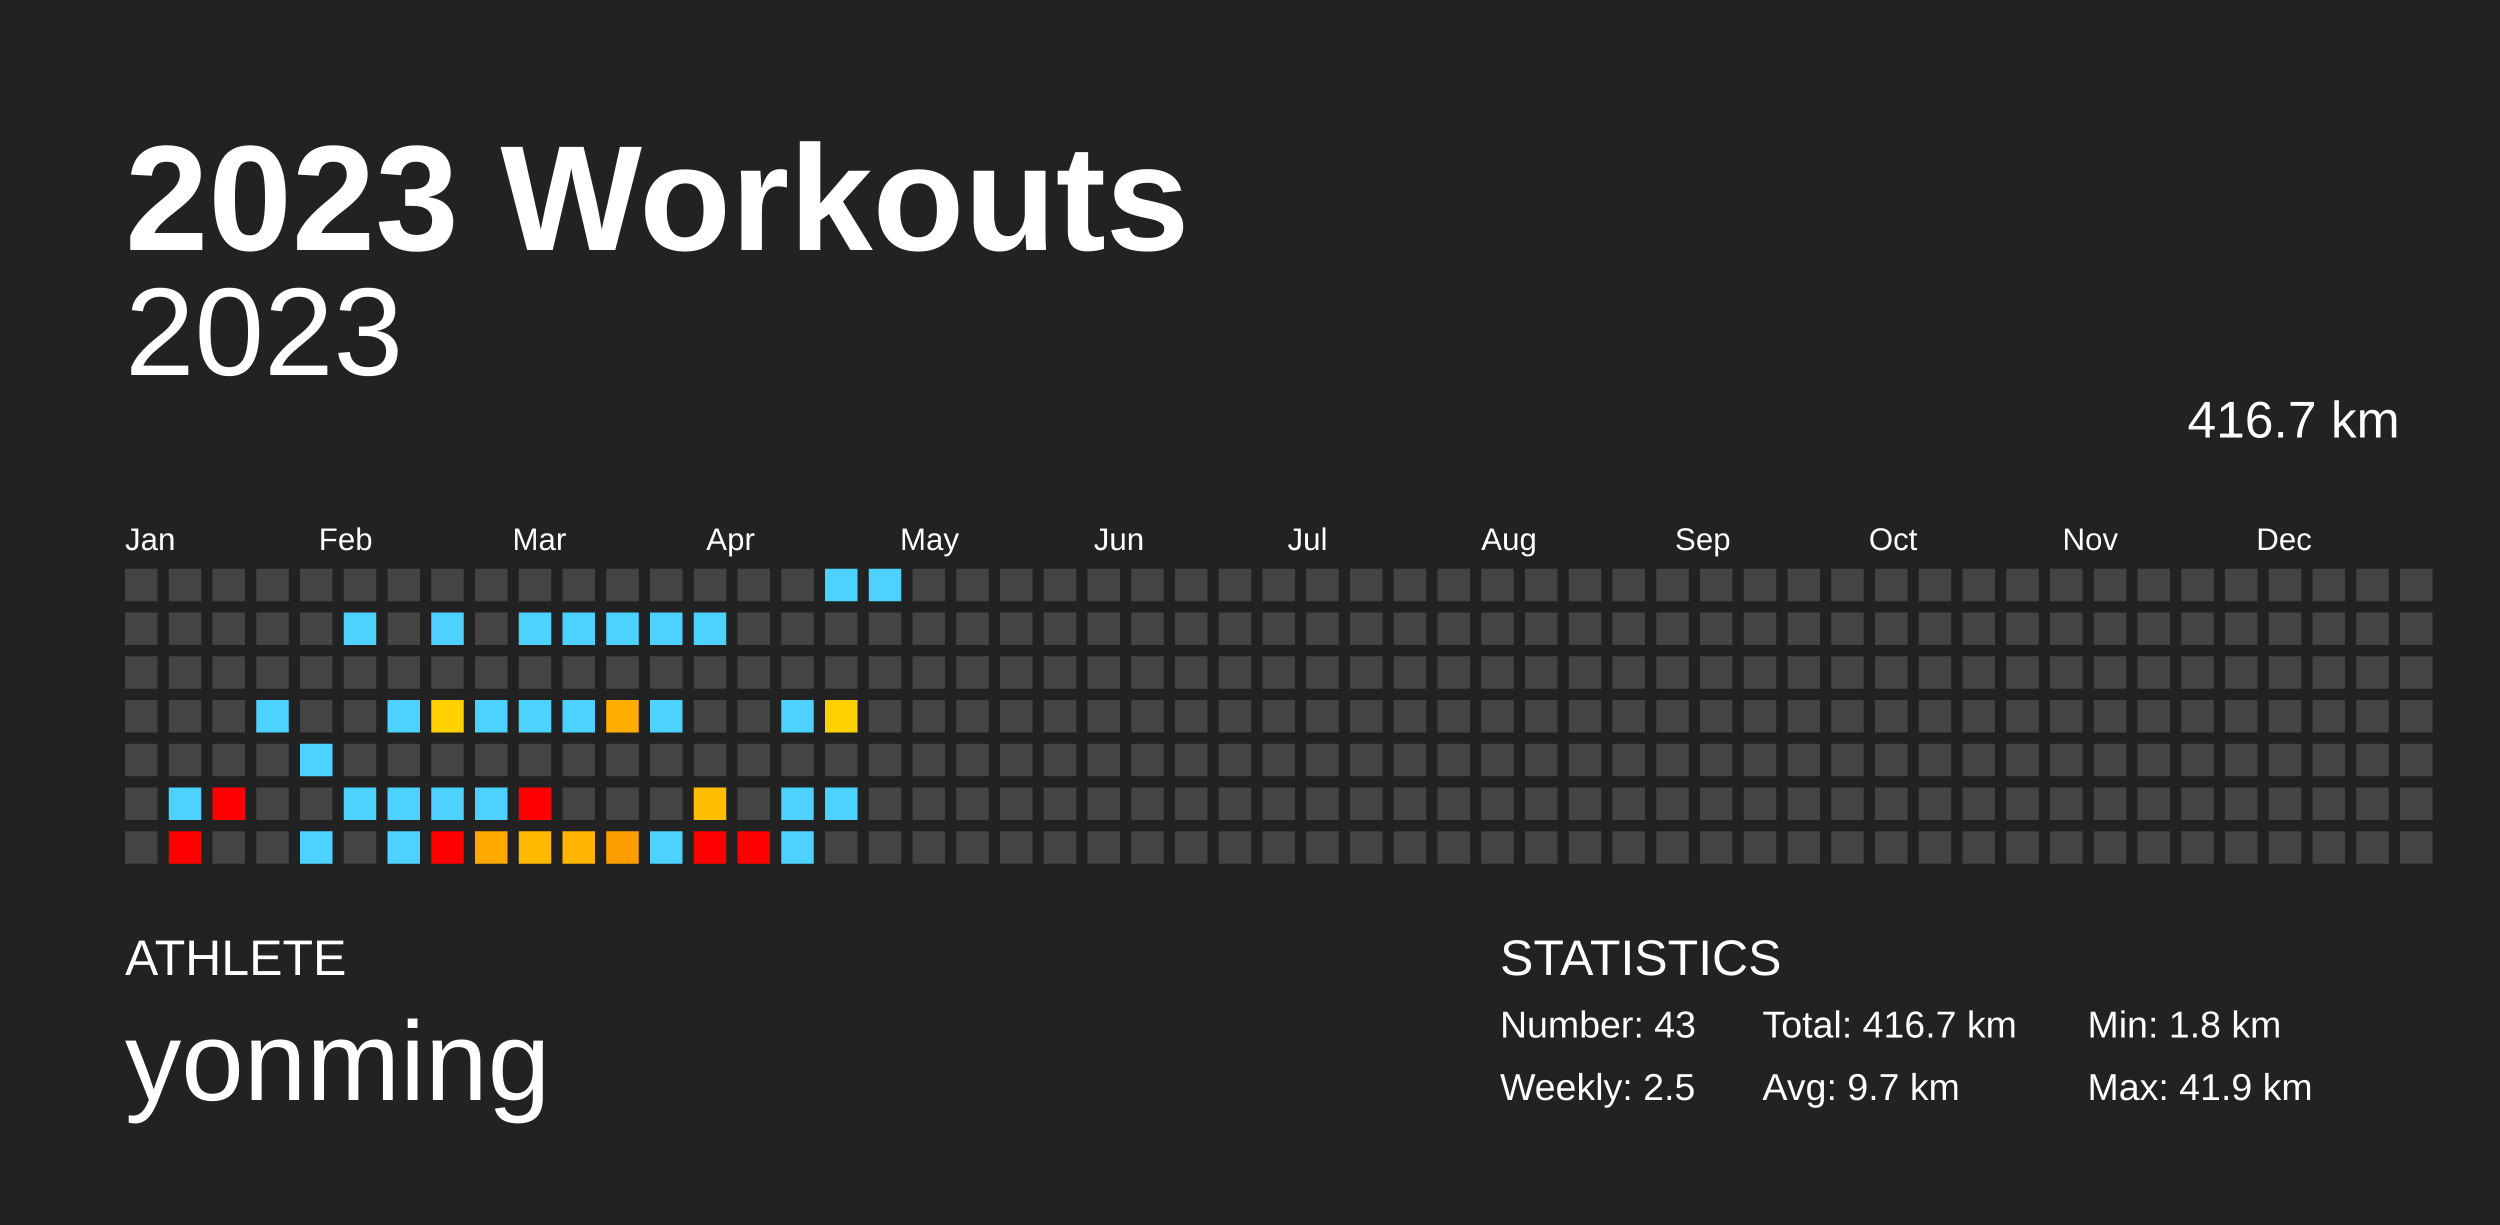
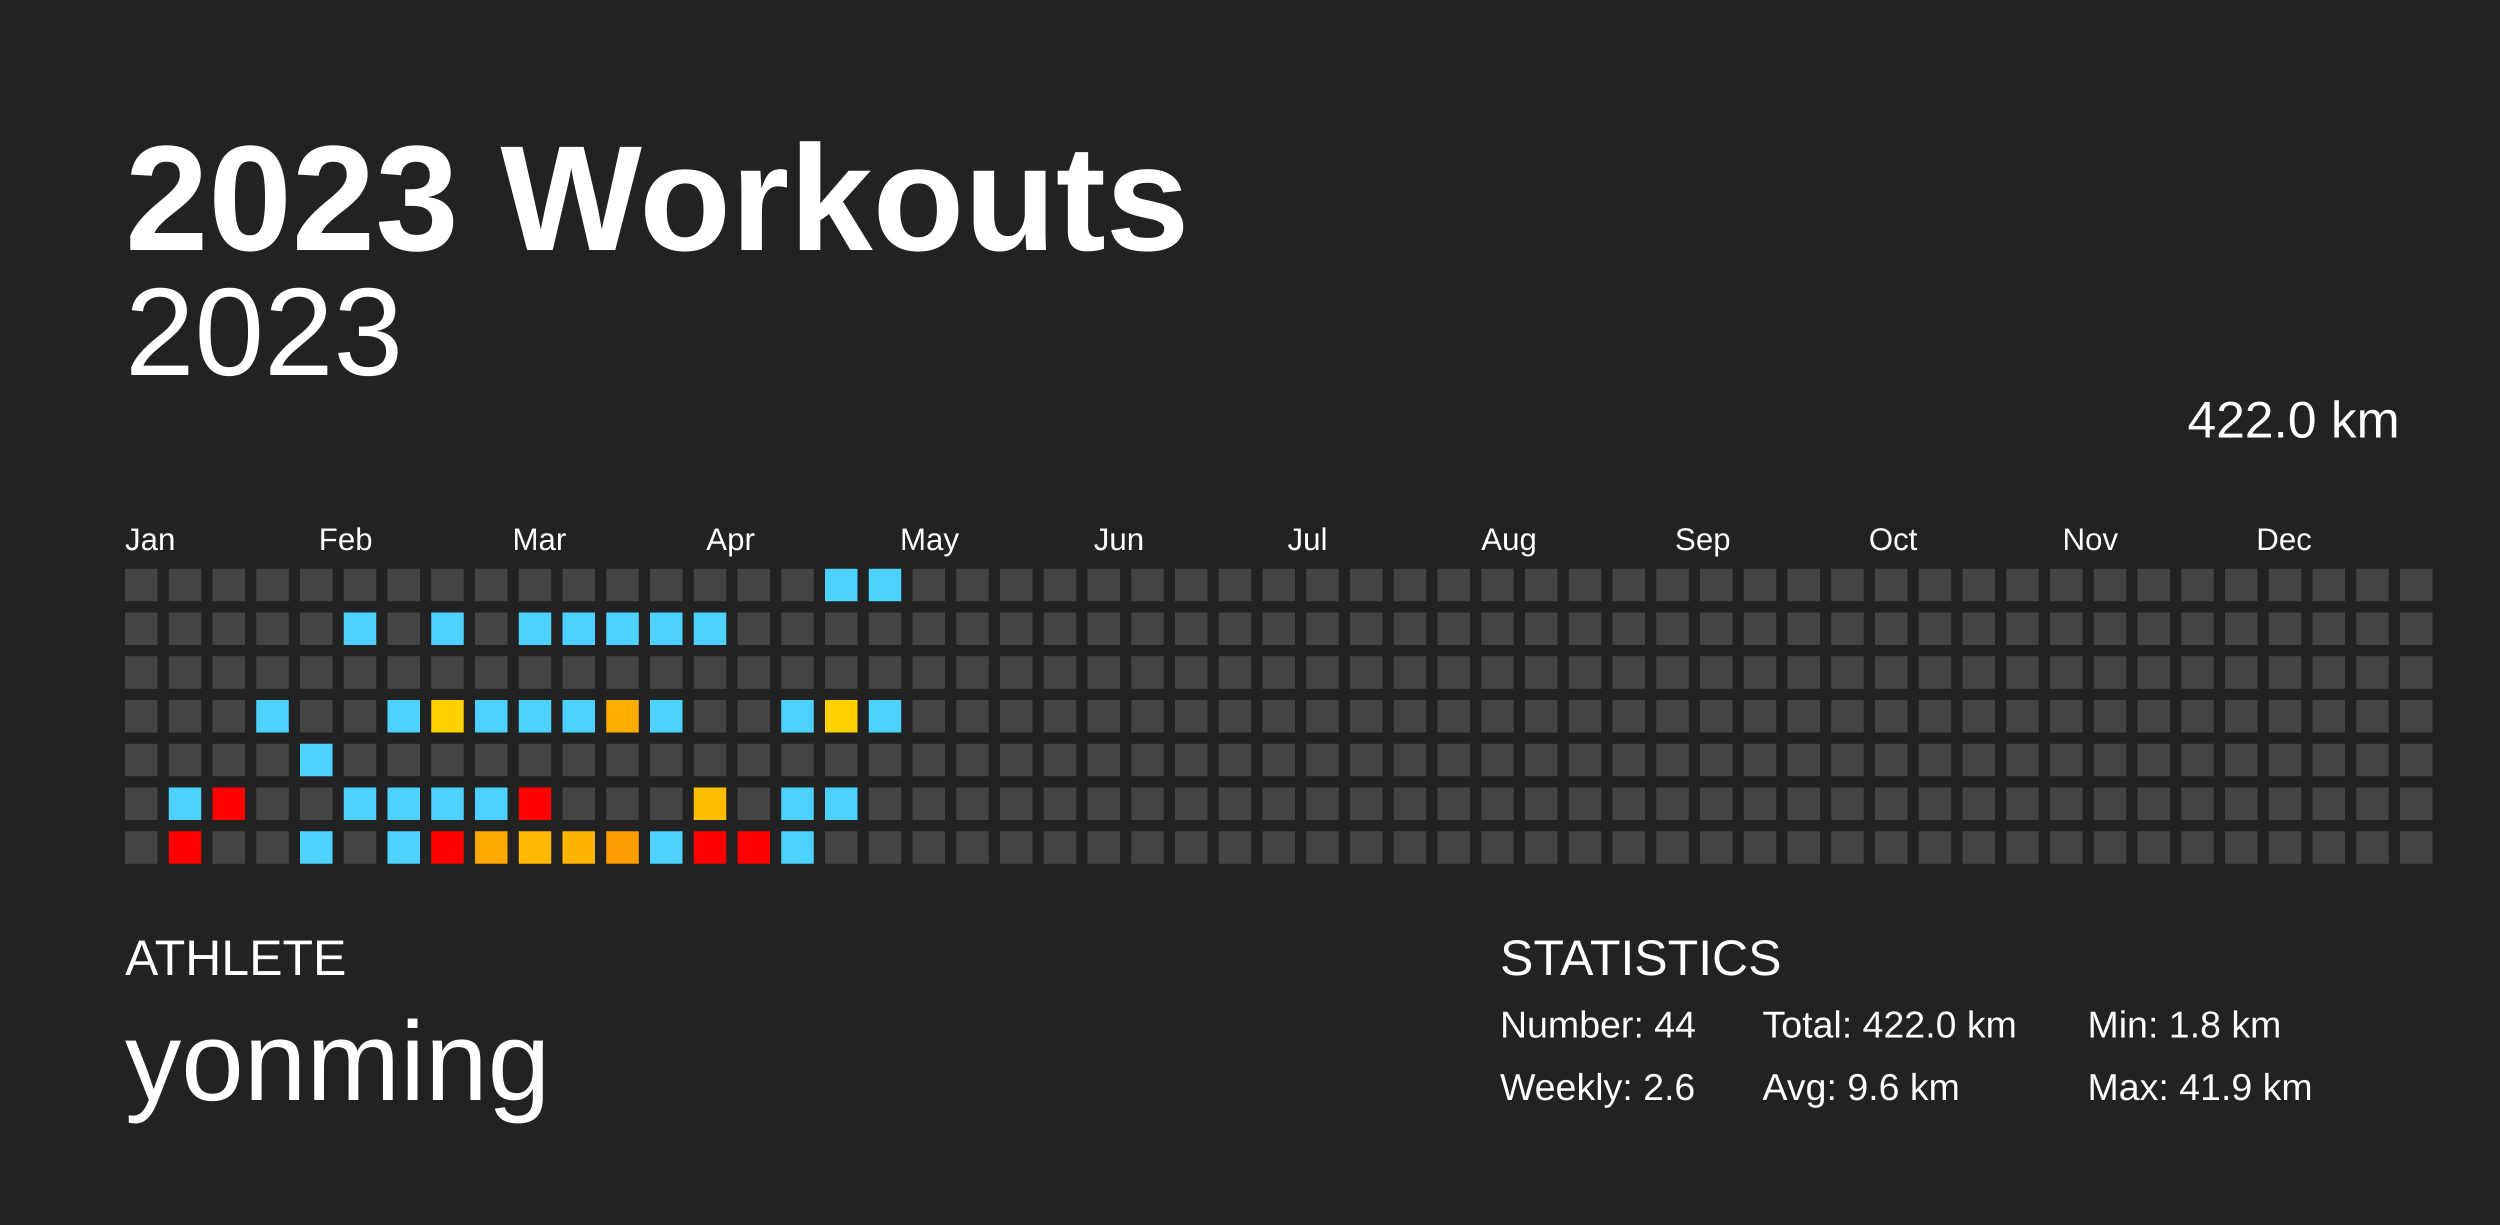
<svg xmlns="http://www.w3.org/2000/svg" baseProfile="full" height="98mm" version="1.1" viewBox="0,0,200,98" width="200mm">
  <defs />
  <rect fill="#222222" height="98" width="200" x="0" y="0" />
  <text fill="#FFFFFF" style="font-size:12px; font-family:Arial; font-weight:bold;" x="10" y="20">2023 Workouts</text>
  <text fill="#FFFFFF" style="font-size:4px; font-family:Arial" x="10" y="78">ATHLETE</text>
  <text fill="#FFFFFF" style="font-size:9px; font-family:Arial" x="10" y="88">yonming</text>
  <text fill="#FFFFFF" style="font-size:4px; font-family:Arial" x="120" y="78">STATISTICS</text>
-   <text fill="#FFFFFF" style="font-size:3px; font-family:Arial" x="120" y="83">Number: 43</text>
-   <text fill="#FFFFFF" style="font-size:3px; font-family:Arial" x="120" y="88">Weekly: 2.5</text>
-   <text fill="#FFFFFF" style="font-size:3px; font-family:Arial" x="141" y="83">Total: 416.7 km</text>
-   <text fill="#FFFFFF" style="font-size:3px; font-family:Arial" x="141" y="88">Avg: 9.7 km</text>
+   <text fill="#FFFFFF" style="font-size:3px; font-family:Arial" x="120" y="83">Number: 44</text>
+   <text fill="#FFFFFF" style="font-size:3px; font-family:Arial" x="120" y="88">Weekly: 2.6</text>
+   <text fill="#FFFFFF" style="font-size:3px; font-family:Arial" x="141" y="83">Total: 422.0 km</text>
+   <text fill="#FFFFFF" style="font-size:3px; font-family:Arial" x="141" y="88">Avg: 9.6 km</text>
  <text fill="#FFFFFF" style="font-size:3px; font-family:Arial" x="167" y="83">Min: 1.8 km</text>
  <text fill="#FFFFFF" style="font-size:3px; font-family:Arial" x="167" y="88">Max: 41.9 km</text>
  <text alignment-baseline="hanging" fill="#FFFFFF" style="font-size:10.0px; font-family:Arial;" x="10" y="30">2023</text>
-   <text alignment-baseline="hanging" fill="#FFFFFF" style="font-size:4.125px; font-family:Arial;" x="175" y="35">416.7 km</text>
+   <text alignment-baseline="hanging" fill="#FFFFFF" style="font-size:4.125px; font-family:Arial;" x="175" y="35">422.0 km</text>
  <text fill="#FFFFFF" style="font-size:2.5px; font-family:Arial" x="10.0" y="44">Jan</text>
  <text fill="#FFFFFF" style="font-size:2.5px; font-family:Arial" x="25.5" y="44">Feb</text>
  <text fill="#FFFFFF" style="font-size:2.5px; font-family:Arial" x="41.0" y="44">Mar</text>
  <text fill="#FFFFFF" style="font-size:2.5px; font-family:Arial" x="56.5" y="44">Apr</text>
  <text fill="#FFFFFF" style="font-size:2.5px; font-family:Arial" x="72.0" y="44">May</text>
  <text fill="#FFFFFF" style="font-size:2.5px; font-family:Arial" x="87.5" y="44">Jun</text>
  <text fill="#FFFFFF" style="font-size:2.5px; font-family:Arial" x="103.0" y="44">Jul</text>
  <text fill="#FFFFFF" style="font-size:2.5px; font-family:Arial" x="118.5" y="44">Aug</text>
  <text fill="#FFFFFF" style="font-size:2.5px; font-family:Arial" x="134.0" y="44">Sep</text>
  <text fill="#FFFFFF" style="font-size:2.5px; font-family:Arial" x="149.5" y="44">Oct</text>
  <text fill="#FFFFFF" style="font-size:2.5px; font-family:Arial" x="165.0" y="44">Nov</text>
  <text fill="#FFFFFF" style="font-size:2.5px; font-family:Arial" x="180.5" y="44">Dec</text>
  <rect fill="#444444" height="2.6" width="2.6" x="10.0" y="45.5" />
  <rect fill="#444444" height="2.6" width="2.6" x="10.0" y="49.0" />
  <rect fill="#444444" height="2.6" width="2.6" x="10.0" y="52.5" />
  <rect fill="#444444" height="2.6" width="2.6" x="10.0" y="56.0" />
  <rect fill="#444444" height="2.6" width="2.6" x="10.0" y="59.5" />
  <rect fill="#444444" height="2.6" width="2.6" x="10.0" y="63.0" />
  <rect fill="#444444" height="2.6" width="2.6" x="10.0" y="66.5" />
  <rect fill="#444444" height="2.6" width="2.6" x="13.5" y="45.5" />
  <rect fill="#444444" height="2.6" width="2.6" x="13.5" y="49.0" />
  <rect fill="#444444" height="2.6" width="2.6" x="13.5" y="52.5" />
  <rect fill="#444444" height="2.6" width="2.6" x="13.5" y="56.0" />
  <rect fill="#444444" height="2.6" width="2.6" x="13.5" y="59.5" />
  <rect fill="#4dd2ff" height="2.6" width="2.6" x="13.5" y="63.0" />
  <rect fill="red" height="2.6" width="2.6" x="13.5" y="66.5" />
  <rect fill="#444444" height="2.6" width="2.6" x="17.0" y="45.5" />
  <rect fill="#444444" height="2.6" width="2.6" x="17.0" y="49.0" />
  <rect fill="#444444" height="2.6" width="2.6" x="17.0" y="52.5" />
  <rect fill="#444444" height="2.6" width="2.6" x="17.0" y="56.0" />
  <rect fill="#444444" height="2.6" width="2.6" x="17.0" y="59.5" />
  <rect fill="red" height="2.6" width="2.6" x="17.0" y="63.0" />
  <rect fill="#444444" height="2.6" width="2.6" x="17.0" y="66.5" />
  <rect fill="#444444" height="2.6" width="2.6" x="20.5" y="45.5" />
  <rect fill="#444444" height="2.6" width="2.6" x="20.5" y="49.0" />
  <rect fill="#444444" height="2.6" width="2.6" x="20.5" y="52.5" />
  <rect fill="#4dd2ff" height="2.6" width="2.6" x="20.5" y="56.0" />
  <rect fill="#444444" height="2.6" width="2.6" x="20.5" y="59.5" />
  <rect fill="#444444" height="2.6" width="2.6" x="20.5" y="63.0" />
  <rect fill="#444444" height="2.6" width="2.6" x="20.5" y="66.5" />
  <rect fill="#444444" height="2.6" width="2.6" x="24.0" y="45.5" />
  <rect fill="#444444" height="2.6" width="2.6" x="24.0" y="49.0" />
  <rect fill="#444444" height="2.6" width="2.6" x="24.0" y="52.5" />
  <rect fill="#444444" height="2.6" width="2.6" x="24.0" y="56.0" />
  <rect fill="#4dd2ff" height="2.6" width="2.6" x="24.0" y="59.5" />
  <rect fill="#444444" height="2.6" width="2.6" x="24.0" y="63.0" />
  <rect fill="#4dd2ff" height="2.6" width="2.6" x="24.0" y="66.5" />
  <rect fill="#444444" height="2.6" width="2.6" x="27.5" y="45.5" />
  <rect fill="#4dd2ff" height="2.6" width="2.6" x="27.5" y="49.0" />
  <rect fill="#444444" height="2.6" width="2.6" x="27.5" y="52.5" />
  <rect fill="#444444" height="2.6" width="2.6" x="27.5" y="56.0" />
  <rect fill="#444444" height="2.6" width="2.6" x="27.5" y="59.5" />
  <rect fill="#4dd2ff" height="2.6" width="2.6" x="27.5" y="63.0" />
  <rect fill="#444444" height="2.6" width="2.6" x="27.5" y="66.5" />
  <rect fill="#444444" height="2.6" width="2.6" x="31.0" y="45.5" />
  <rect fill="#444444" height="2.6" width="2.6" x="31.0" y="49.0" />
  <rect fill="#444444" height="2.6" width="2.6" x="31.0" y="52.5" />
  <rect fill="#4dd2ff" height="2.6" width="2.6" x="31.0" y="56.0" />
  <rect fill="#444444" height="2.6" width="2.6" x="31.0" y="59.5" />
  <rect fill="#4dd2ff" height="2.6" width="2.6" x="31.0" y="63.0" />
  <rect fill="#4dd2ff" height="2.6" width="2.6" x="31.0" y="66.5" />
  <rect fill="#444444" height="2.6" width="2.6" x="34.5" y="45.5" />
  <rect fill="#4dd2ff" height="2.6" width="2.6" x="34.5" y="49.0" />
  <rect fill="#444444" height="2.6" width="2.6" x="34.5" y="52.5" />
  <rect fill="#ffd100" height="2.6" width="2.6" x="34.5" y="56.0" />
  <rect fill="#444444" height="2.6" width="2.6" x="34.5" y="59.5" />
  <rect fill="#4dd2ff" height="2.6" width="2.6" x="34.5" y="63.0" />
  <rect fill="red" height="2.6" width="2.6" x="34.5" y="66.5" />
  <rect fill="#444444" height="2.6" width="2.6" x="38.0" y="45.5" />
  <rect fill="#444444" height="2.6" width="2.6" x="38.0" y="49.0" />
  <rect fill="#444444" height="2.6" width="2.6" x="38.0" y="52.5" />
  <rect fill="#4dd2ff" height="2.6" width="2.6" x="38.0" y="56.0" />
  <rect fill="#444444" height="2.6" width="2.6" x="38.0" y="59.5" />
  <rect fill="#4dd2ff" height="2.6" width="2.6" x="38.0" y="63.0" />
  <rect fill="#ffa900" height="2.6" width="2.6" x="38.0" y="66.5" />
  <rect fill="#444444" height="2.6" width="2.6" x="41.5" y="45.5" />
  <rect fill="#4dd2ff" height="2.6" width="2.6" x="41.5" y="49.0" />
  <rect fill="#444444" height="2.6" width="2.6" x="41.5" y="52.5" />
  <rect fill="#4dd2ff" height="2.6" width="2.6" x="41.5" y="56.0" />
  <rect fill="#444444" height="2.6" width="2.6" x="41.5" y="59.5" />
  <rect fill="red" height="2.6" width="2.6" x="41.5" y="63.0" />
  <rect fill="#ffb900" height="2.6" width="2.6" x="41.5" y="66.5" />
  <rect fill="#444444" height="2.6" width="2.6" x="45.0" y="45.5" />
  <rect fill="#4dd2ff" height="2.6" width="2.6" x="45.0" y="49.0" />
  <rect fill="#444444" height="2.6" width="2.6" x="45.0" y="52.5" />
  <rect fill="#4dd2ff" height="2.6" width="2.6" x="45.0" y="56.0" />
  <rect fill="#444444" height="2.6" width="2.6" x="45.0" y="59.5" />
  <rect fill="#444444" height="2.6" width="2.6" x="45.0" y="63.0" />
  <rect fill="#ffb400" height="2.6" width="2.6" x="45.0" y="66.5" />
  <rect fill="#444444" height="2.6" width="2.6" x="48.5" y="45.5" />
  <rect fill="#4dd2ff" height="2.6" width="2.6" x="48.5" y="49.0" />
  <rect fill="#444444" height="2.6" width="2.6" x="48.5" y="52.5" />
  <rect fill="#ffae00" height="2.6" width="2.6" x="48.5" y="56.0" />
  <rect fill="#444444" height="2.6" width="2.6" x="48.5" y="59.5" />
  <rect fill="#444444" height="2.6" width="2.6" x="48.5" y="63.0" />
  <rect fill="#ff9e00" height="2.6" width="2.6" x="48.5" y="66.5" />
  <rect fill="#444444" height="2.6" width="2.6" x="52.0" y="45.5" />
  <rect fill="#4dd2ff" height="2.6" width="2.6" x="52.0" y="49.0" />
  <rect fill="#444444" height="2.6" width="2.6" x="52.0" y="52.5" />
  <rect fill="#4dd2ff" height="2.6" width="2.6" x="52.0" y="56.0" />
  <rect fill="#444444" height="2.6" width="2.6" x="52.0" y="59.5" />
  <rect fill="#444444" height="2.6" width="2.6" x="52.0" y="63.0" />
  <rect fill="#4dd2ff" height="2.6" width="2.6" x="52.0" y="66.5" />
  <rect fill="#444444" height="2.6" width="2.6" x="55.5" y="45.5" />
  <rect fill="#4dd2ff" height="2.6" width="2.6" x="55.5" y="49.0" />
  <rect fill="#444444" height="2.6" width="2.6" x="55.5" y="52.5" />
  <rect fill="#444444" height="2.6" width="2.6" x="55.5" y="56.0" />
  <rect fill="#444444" height="2.6" width="2.6" x="55.5" y="59.5" />
  <rect fill="#ffbf00" height="2.6" width="2.6" x="55.5" y="63.0" />
  <rect fill="red" height="2.6" width="2.6" x="55.5" y="66.5" />
  <rect fill="#444444" height="2.6" width="2.6" x="59.0" y="45.5" />
  <rect fill="#444444" height="2.6" width="2.6" x="59.0" y="49.0" />
  <rect fill="#444444" height="2.6" width="2.6" x="59.0" y="52.5" />
  <rect fill="#444444" height="2.6" width="2.6" x="59.0" y="56.0" />
  <rect fill="#444444" height="2.6" width="2.6" x="59.0" y="59.5" />
  <rect fill="#444444" height="2.6" width="2.6" x="59.0" y="63.0" />
  <rect fill="red" height="2.6" width="2.6" x="59.0" y="66.5" />
  <rect fill="#444444" height="2.6" width="2.6" x="62.5" y="45.5" />
  <rect fill="#444444" height="2.6" width="2.6" x="62.5" y="49.0" />
  <rect fill="#444444" height="2.6" width="2.6" x="62.5" y="52.5" />
  <rect fill="#4dd2ff" height="2.6" width="2.6" x="62.5" y="56.0" />
  <rect fill="#444444" height="2.6" width="2.6" x="62.5" y="59.5" />
  <rect fill="#4dd2ff" height="2.6" width="2.6" x="62.5" y="63.0" />
  <rect fill="#4dd2ff" height="2.6" width="2.6" x="62.5" y="66.5" />
  <rect fill="#4dd2ff" height="2.6" width="2.6" x="66.0" y="45.5" />
  <rect fill="#444444" height="2.6" width="2.6" x="66.0" y="49.0" />
  <rect fill="#444444" height="2.6" width="2.6" x="66.0" y="52.5" />
  <rect fill="#ffd100" height="2.6" width="2.6" x="66.0" y="56.0" />
  <rect fill="#444444" height="2.6" width="2.6" x="66.0" y="59.5" />
  <rect fill="#4dd2ff" height="2.6" width="2.6" x="66.0" y="63.0" />
  <rect fill="#444444" height="2.6" width="2.6" x="66.0" y="66.5" />
  <rect fill="#4dd2ff" height="2.6" width="2.6" x="69.5" y="45.5" />
  <rect fill="#444444" height="2.6" width="2.6" x="69.5" y="49.0" />
  <rect fill="#444444" height="2.6" width="2.6" x="69.5" y="52.5" />
-   <rect fill="#444444" height="2.6" width="2.6" x="69.5" y="56.0" />
+   <rect fill="#4dd2ff" height="2.6" width="2.6" x="69.5" y="56.0" />
  <rect fill="#444444" height="2.6" width="2.6" x="69.5" y="59.5" />
  <rect fill="#444444" height="2.6" width="2.6" x="69.5" y="63.0" />
  <rect fill="#444444" height="2.6" width="2.6" x="69.5" y="66.5" />
  <rect fill="#444444" height="2.6" width="2.6" x="73.0" y="45.5" />
  <rect fill="#444444" height="2.6" width="2.6" x="73.0" y="49.0" />
  <rect fill="#444444" height="2.6" width="2.6" x="73.0" y="52.5" />
  <rect fill="#444444" height="2.6" width="2.6" x="73.0" y="56.0" />
  <rect fill="#444444" height="2.6" width="2.6" x="73.0" y="59.5" />
  <rect fill="#444444" height="2.6" width="2.6" x="73.0" y="63.0" />
  <rect fill="#444444" height="2.6" width="2.6" x="73.0" y="66.5" />
  <rect fill="#444444" height="2.6" width="2.6" x="76.5" y="45.5" />
  <rect fill="#444444" height="2.6" width="2.6" x="76.5" y="49.0" />
  <rect fill="#444444" height="2.6" width="2.6" x="76.5" y="52.5" />
  <rect fill="#444444" height="2.6" width="2.6" x="76.5" y="56.0" />
  <rect fill="#444444" height="2.6" width="2.6" x="76.5" y="59.5" />
  <rect fill="#444444" height="2.6" width="2.6" x="76.5" y="63.0" />
  <rect fill="#444444" height="2.6" width="2.6" x="76.5" y="66.5" />
  <rect fill="#444444" height="2.6" width="2.6" x="80.0" y="45.5" />
  <rect fill="#444444" height="2.6" width="2.6" x="80.0" y="49.0" />
  <rect fill="#444444" height="2.6" width="2.6" x="80.0" y="52.5" />
  <rect fill="#444444" height="2.6" width="2.6" x="80.0" y="56.0" />
  <rect fill="#444444" height="2.6" width="2.6" x="80.0" y="59.5" />
  <rect fill="#444444" height="2.6" width="2.6" x="80.0" y="63.0" />
  <rect fill="#444444" height="2.6" width="2.6" x="80.0" y="66.5" />
  <rect fill="#444444" height="2.6" width="2.6" x="83.5" y="45.5" />
  <rect fill="#444444" height="2.6" width="2.6" x="83.5" y="49.0" />
  <rect fill="#444444" height="2.6" width="2.6" x="83.5" y="52.5" />
  <rect fill="#444444" height="2.6" width="2.6" x="83.5" y="56.0" />
  <rect fill="#444444" height="2.6" width="2.6" x="83.5" y="59.5" />
  <rect fill="#444444" height="2.6" width="2.6" x="83.5" y="63.0" />
  <rect fill="#444444" height="2.6" width="2.6" x="83.5" y="66.5" />
  <rect fill="#444444" height="2.6" width="2.6" x="87.0" y="45.5" />
  <rect fill="#444444" height="2.6" width="2.6" x="87.0" y="49.0" />
  <rect fill="#444444" height="2.6" width="2.6" x="87.0" y="52.5" />
  <rect fill="#444444" height="2.6" width="2.6" x="87.0" y="56.0" />
  <rect fill="#444444" height="2.6" width="2.6" x="87.0" y="59.5" />
  <rect fill="#444444" height="2.6" width="2.6" x="87.0" y="63.0" />
  <rect fill="#444444" height="2.6" width="2.6" x="87.0" y="66.5" />
  <rect fill="#444444" height="2.6" width="2.6" x="90.5" y="45.5" />
  <rect fill="#444444" height="2.6" width="2.6" x="90.5" y="49.0" />
  <rect fill="#444444" height="2.6" width="2.6" x="90.5" y="52.5" />
  <rect fill="#444444" height="2.6" width="2.6" x="90.5" y="56.0" />
  <rect fill="#444444" height="2.6" width="2.6" x="90.5" y="59.5" />
  <rect fill="#444444" height="2.6" width="2.6" x="90.5" y="63.0" />
  <rect fill="#444444" height="2.6" width="2.6" x="90.5" y="66.5" />
  <rect fill="#444444" height="2.6" width="2.6" x="94.0" y="45.5" />
  <rect fill="#444444" height="2.6" width="2.6" x="94.0" y="49.0" />
  <rect fill="#444444" height="2.6" width="2.6" x="94.0" y="52.5" />
  <rect fill="#444444" height="2.6" width="2.6" x="94.0" y="56.0" />
  <rect fill="#444444" height="2.6" width="2.6" x="94.0" y="59.5" />
  <rect fill="#444444" height="2.6" width="2.6" x="94.0" y="63.0" />
  <rect fill="#444444" height="2.6" width="2.6" x="94.0" y="66.5" />
  <rect fill="#444444" height="2.6" width="2.6" x="97.5" y="45.5" />
  <rect fill="#444444" height="2.6" width="2.6" x="97.5" y="49.0" />
  <rect fill="#444444" height="2.6" width="2.6" x="97.5" y="52.5" />
  <rect fill="#444444" height="2.6" width="2.6" x="97.5" y="56.0" />
  <rect fill="#444444" height="2.6" width="2.6" x="97.5" y="59.5" />
  <rect fill="#444444" height="2.6" width="2.6" x="97.5" y="63.0" />
  <rect fill="#444444" height="2.6" width="2.6" x="97.5" y="66.5" />
  <rect fill="#444444" height="2.6" width="2.6" x="101.0" y="45.5" />
  <rect fill="#444444" height="2.6" width="2.6" x="101.0" y="49.0" />
  <rect fill="#444444" height="2.6" width="2.6" x="101.0" y="52.5" />
  <rect fill="#444444" height="2.6" width="2.6" x="101.0" y="56.0" />
  <rect fill="#444444" height="2.6" width="2.6" x="101.0" y="59.5" />
  <rect fill="#444444" height="2.6" width="2.6" x="101.0" y="63.0" />
  <rect fill="#444444" height="2.6" width="2.6" x="101.0" y="66.5" />
  <rect fill="#444444" height="2.6" width="2.6" x="104.5" y="45.5" />
  <rect fill="#444444" height="2.6" width="2.6" x="104.5" y="49.0" />
  <rect fill="#444444" height="2.6" width="2.6" x="104.5" y="52.5" />
  <rect fill="#444444" height="2.6" width="2.6" x="104.5" y="56.0" />
  <rect fill="#444444" height="2.6" width="2.6" x="104.5" y="59.5" />
  <rect fill="#444444" height="2.6" width="2.6" x="104.5" y="63.0" />
  <rect fill="#444444" height="2.6" width="2.6" x="104.5" y="66.5" />
  <rect fill="#444444" height="2.6" width="2.6" x="108.0" y="45.5" />
  <rect fill="#444444" height="2.6" width="2.6" x="108.0" y="49.0" />
  <rect fill="#444444" height="2.6" width="2.6" x="108.0" y="52.5" />
  <rect fill="#444444" height="2.6" width="2.6" x="108.0" y="56.0" />
  <rect fill="#444444" height="2.6" width="2.6" x="108.0" y="59.5" />
  <rect fill="#444444" height="2.6" width="2.6" x="108.0" y="63.0" />
  <rect fill="#444444" height="2.6" width="2.6" x="108.0" y="66.5" />
  <rect fill="#444444" height="2.6" width="2.6" x="111.5" y="45.5" />
  <rect fill="#444444" height="2.6" width="2.6" x="111.5" y="49.0" />
  <rect fill="#444444" height="2.6" width="2.6" x="111.5" y="52.5" />
  <rect fill="#444444" height="2.6" width="2.6" x="111.5" y="56.0" />
  <rect fill="#444444" height="2.6" width="2.6" x="111.5" y="59.5" />
  <rect fill="#444444" height="2.6" width="2.6" x="111.5" y="63.0" />
  <rect fill="#444444" height="2.6" width="2.6" x="111.5" y="66.5" />
  <rect fill="#444444" height="2.6" width="2.6" x="115.0" y="45.5" />
  <rect fill="#444444" height="2.6" width="2.6" x="115.0" y="49.0" />
  <rect fill="#444444" height="2.6" width="2.6" x="115.0" y="52.5" />
  <rect fill="#444444" height="2.6" width="2.6" x="115.0" y="56.0" />
  <rect fill="#444444" height="2.6" width="2.6" x="115.0" y="59.5" />
  <rect fill="#444444" height="2.6" width="2.6" x="115.0" y="63.0" />
  <rect fill="#444444" height="2.6" width="2.6" x="115.0" y="66.5" />
  <rect fill="#444444" height="2.6" width="2.6" x="118.5" y="45.5" />
  <rect fill="#444444" height="2.6" width="2.6" x="118.5" y="49.0" />
  <rect fill="#444444" height="2.6" width="2.6" x="118.5" y="52.5" />
  <rect fill="#444444" height="2.6" width="2.6" x="118.5" y="56.0" />
  <rect fill="#444444" height="2.6" width="2.6" x="118.5" y="59.5" />
  <rect fill="#444444" height="2.6" width="2.6" x="118.5" y="63.0" />
  <rect fill="#444444" height="2.6" width="2.6" x="118.5" y="66.5" />
  <rect fill="#444444" height="2.6" width="2.6" x="122.0" y="45.5" />
  <rect fill="#444444" height="2.6" width="2.6" x="122.0" y="49.0" />
  <rect fill="#444444" height="2.6" width="2.6" x="122.0" y="52.5" />
  <rect fill="#444444" height="2.6" width="2.6" x="122.0" y="56.0" />
  <rect fill="#444444" height="2.6" width="2.6" x="122.0" y="59.5" />
  <rect fill="#444444" height="2.6" width="2.6" x="122.0" y="63.0" />
  <rect fill="#444444" height="2.6" width="2.6" x="122.0" y="66.5" />
  <rect fill="#444444" height="2.6" width="2.6" x="125.5" y="45.5" />
  <rect fill="#444444" height="2.6" width="2.6" x="125.5" y="49.0" />
  <rect fill="#444444" height="2.6" width="2.6" x="125.5" y="52.5" />
  <rect fill="#444444" height="2.6" width="2.6" x="125.5" y="56.0" />
  <rect fill="#444444" height="2.6" width="2.6" x="125.5" y="59.5" />
  <rect fill="#444444" height="2.6" width="2.6" x="125.5" y="63.0" />
  <rect fill="#444444" height="2.6" width="2.6" x="125.5" y="66.5" />
  <rect fill="#444444" height="2.6" width="2.6" x="129.0" y="45.5" />
  <rect fill="#444444" height="2.6" width="2.6" x="129.0" y="49.0" />
  <rect fill="#444444" height="2.6" width="2.6" x="129.0" y="52.5" />
  <rect fill="#444444" height="2.6" width="2.6" x="129.0" y="56.0" />
  <rect fill="#444444" height="2.6" width="2.6" x="129.0" y="59.5" />
  <rect fill="#444444" height="2.6" width="2.6" x="129.0" y="63.0" />
  <rect fill="#444444" height="2.6" width="2.6" x="129.0" y="66.5" />
  <rect fill="#444444" height="2.6" width="2.6" x="132.5" y="45.5" />
  <rect fill="#444444" height="2.6" width="2.6" x="132.5" y="49.0" />
  <rect fill="#444444" height="2.6" width="2.6" x="132.5" y="52.5" />
  <rect fill="#444444" height="2.6" width="2.6" x="132.5" y="56.0" />
  <rect fill="#444444" height="2.6" width="2.6" x="132.5" y="59.5" />
  <rect fill="#444444" height="2.6" width="2.6" x="132.5" y="63.0" />
  <rect fill="#444444" height="2.6" width="2.6" x="132.5" y="66.5" />
  <rect fill="#444444" height="2.6" width="2.6" x="136.0" y="45.5" />
  <rect fill="#444444" height="2.6" width="2.6" x="136.0" y="49.0" />
  <rect fill="#444444" height="2.6" width="2.6" x="136.0" y="52.5" />
  <rect fill="#444444" height="2.6" width="2.6" x="136.0" y="56.0" />
  <rect fill="#444444" height="2.6" width="2.6" x="136.0" y="59.5" />
  <rect fill="#444444" height="2.6" width="2.6" x="136.0" y="63.0" />
  <rect fill="#444444" height="2.6" width="2.6" x="136.0" y="66.5" />
  <rect fill="#444444" height="2.6" width="2.6" x="139.5" y="45.5" />
  <rect fill="#444444" height="2.6" width="2.6" x="139.5" y="49.0" />
  <rect fill="#444444" height="2.6" width="2.6" x="139.5" y="52.5" />
  <rect fill="#444444" height="2.6" width="2.6" x="139.5" y="56.0" />
  <rect fill="#444444" height="2.6" width="2.6" x="139.5" y="59.5" />
  <rect fill="#444444" height="2.6" width="2.6" x="139.5" y="63.0" />
  <rect fill="#444444" height="2.6" width="2.6" x="139.5" y="66.5" />
  <rect fill="#444444" height="2.6" width="2.6" x="143.0" y="45.5" />
  <rect fill="#444444" height="2.6" width="2.6" x="143.0" y="49.0" />
  <rect fill="#444444" height="2.6" width="2.6" x="143.0" y="52.5" />
  <rect fill="#444444" height="2.6" width="2.6" x="143.0" y="56.0" />
  <rect fill="#444444" height="2.6" width="2.6" x="143.0" y="59.5" />
  <rect fill="#444444" height="2.6" width="2.6" x="143.0" y="63.0" />
  <rect fill="#444444" height="2.6" width="2.6" x="143.0" y="66.5" />
  <rect fill="#444444" height="2.6" width="2.6" x="146.5" y="45.5" />
  <rect fill="#444444" height="2.6" width="2.6" x="146.5" y="49.0" />
  <rect fill="#444444" height="2.6" width="2.6" x="146.5" y="52.5" />
  <rect fill="#444444" height="2.6" width="2.6" x="146.5" y="56.0" />
  <rect fill="#444444" height="2.6" width="2.6" x="146.5" y="59.5" />
  <rect fill="#444444" height="2.6" width="2.6" x="146.5" y="63.0" />
  <rect fill="#444444" height="2.6" width="2.6" x="146.5" y="66.5" />
  <rect fill="#444444" height="2.6" width="2.6" x="150.0" y="45.5" />
  <rect fill="#444444" height="2.6" width="2.6" x="150.0" y="49.0" />
  <rect fill="#444444" height="2.6" width="2.6" x="150.0" y="52.5" />
  <rect fill="#444444" height="2.6" width="2.6" x="150.0" y="56.0" />
  <rect fill="#444444" height="2.6" width="2.6" x="150.0" y="59.5" />
  <rect fill="#444444" height="2.6" width="2.6" x="150.0" y="63.0" />
  <rect fill="#444444" height="2.6" width="2.6" x="150.0" y="66.5" />
  <rect fill="#444444" height="2.6" width="2.6" x="153.5" y="45.5" />
  <rect fill="#444444" height="2.6" width="2.6" x="153.5" y="49.0" />
  <rect fill="#444444" height="2.6" width="2.6" x="153.5" y="52.5" />
  <rect fill="#444444" height="2.6" width="2.6" x="153.5" y="56.0" />
  <rect fill="#444444" height="2.6" width="2.6" x="153.5" y="59.5" />
  <rect fill="#444444" height="2.6" width="2.6" x="153.5" y="63.0" />
  <rect fill="#444444" height="2.6" width="2.6" x="153.5" y="66.5" />
  <rect fill="#444444" height="2.6" width="2.6" x="157.0" y="45.5" />
  <rect fill="#444444" height="2.6" width="2.6" x="157.0" y="49.0" />
  <rect fill="#444444" height="2.6" width="2.6" x="157.0" y="52.5" />
  <rect fill="#444444" height="2.6" width="2.6" x="157.0" y="56.0" />
  <rect fill="#444444" height="2.6" width="2.6" x="157.0" y="59.5" />
  <rect fill="#444444" height="2.6" width="2.6" x="157.0" y="63.0" />
  <rect fill="#444444" height="2.6" width="2.6" x="157.0" y="66.5" />
  <rect fill="#444444" height="2.6" width="2.6" x="160.5" y="45.5" />
  <rect fill="#444444" height="2.6" width="2.6" x="160.5" y="49.0" />
  <rect fill="#444444" height="2.6" width="2.6" x="160.5" y="52.5" />
  <rect fill="#444444" height="2.6" width="2.6" x="160.5" y="56.0" />
  <rect fill="#444444" height="2.6" width="2.6" x="160.5" y="59.5" />
  <rect fill="#444444" height="2.6" width="2.6" x="160.5" y="63.0" />
  <rect fill="#444444" height="2.6" width="2.6" x="160.5" y="66.5" />
  <rect fill="#444444" height="2.6" width="2.6" x="164.0" y="45.5" />
  <rect fill="#444444" height="2.6" width="2.6" x="164.0" y="49.0" />
  <rect fill="#444444" height="2.6" width="2.6" x="164.0" y="52.5" />
  <rect fill="#444444" height="2.6" width="2.6" x="164.0" y="56.0" />
  <rect fill="#444444" height="2.6" width="2.6" x="164.0" y="59.5" />
  <rect fill="#444444" height="2.6" width="2.6" x="164.0" y="63.0" />
  <rect fill="#444444" height="2.6" width="2.6" x="164.0" y="66.5" />
  <rect fill="#444444" height="2.6" width="2.6" x="167.5" y="45.5" />
  <rect fill="#444444" height="2.6" width="2.6" x="167.5" y="49.0" />
  <rect fill="#444444" height="2.6" width="2.6" x="167.5" y="52.5" />
  <rect fill="#444444" height="2.6" width="2.6" x="167.5" y="56.0" />
  <rect fill="#444444" height="2.6" width="2.6" x="167.5" y="59.5" />
  <rect fill="#444444" height="2.6" width="2.6" x="167.5" y="63.0" />
  <rect fill="#444444" height="2.6" width="2.6" x="167.5" y="66.5" />
  <rect fill="#444444" height="2.6" width="2.6" x="171.0" y="45.5" />
  <rect fill="#444444" height="2.6" width="2.6" x="171.0" y="49.0" />
  <rect fill="#444444" height="2.6" width="2.6" x="171.0" y="52.5" />
  <rect fill="#444444" height="2.6" width="2.6" x="171.0" y="56.0" />
  <rect fill="#444444" height="2.6" width="2.6" x="171.0" y="59.5" />
  <rect fill="#444444" height="2.6" width="2.6" x="171.0" y="63.0" />
  <rect fill="#444444" height="2.6" width="2.6" x="171.0" y="66.5" />
  <rect fill="#444444" height="2.6" width="2.6" x="174.5" y="45.5" />
  <rect fill="#444444" height="2.6" width="2.6" x="174.5" y="49.0" />
  <rect fill="#444444" height="2.6" width="2.6" x="174.5" y="52.5" />
  <rect fill="#444444" height="2.6" width="2.6" x="174.5" y="56.0" />
  <rect fill="#444444" height="2.6" width="2.6" x="174.5" y="59.5" />
  <rect fill="#444444" height="2.6" width="2.6" x="174.5" y="63.0" />
  <rect fill="#444444" height="2.6" width="2.6" x="174.5" y="66.5" />
  <rect fill="#444444" height="2.6" width="2.6" x="178.0" y="45.5" />
  <rect fill="#444444" height="2.6" width="2.6" x="178.0" y="49.0" />
  <rect fill="#444444" height="2.6" width="2.6" x="178.0" y="52.5" />
  <rect fill="#444444" height="2.6" width="2.6" x="178.0" y="56.0" />
  <rect fill="#444444" height="2.6" width="2.6" x="178.0" y="59.5" />
  <rect fill="#444444" height="2.6" width="2.6" x="178.0" y="63.0" />
  <rect fill="#444444" height="2.6" width="2.6" x="178.0" y="66.5" />
  <rect fill="#444444" height="2.6" width="2.6" x="181.5" y="45.5" />
  <rect fill="#444444" height="2.6" width="2.6" x="181.5" y="49.0" />
  <rect fill="#444444" height="2.6" width="2.6" x="181.5" y="52.5" />
  <rect fill="#444444" height="2.6" width="2.6" x="181.5" y="56.0" />
  <rect fill="#444444" height="2.6" width="2.6" x="181.5" y="59.5" />
  <rect fill="#444444" height="2.6" width="2.6" x="181.5" y="63.0" />
  <rect fill="#444444" height="2.6" width="2.6" x="181.5" y="66.5" />
  <rect fill="#444444" height="2.6" width="2.6" x="185.0" y="45.5" />
  <rect fill="#444444" height="2.6" width="2.6" x="185.0" y="49.0" />
  <rect fill="#444444" height="2.6" width="2.6" x="185.0" y="52.5" />
  <rect fill="#444444" height="2.6" width="2.6" x="185.0" y="56.0" />
  <rect fill="#444444" height="2.6" width="2.6" x="185.0" y="59.5" />
  <rect fill="#444444" height="2.6" width="2.6" x="185.0" y="63.0" />
  <rect fill="#444444" height="2.6" width="2.6" x="185.0" y="66.5" />
  <rect fill="#444444" height="2.6" width="2.6" x="188.5" y="45.5" />
  <rect fill="#444444" height="2.6" width="2.6" x="188.5" y="49.0" />
  <rect fill="#444444" height="2.6" width="2.6" x="188.5" y="52.5" />
  <rect fill="#444444" height="2.6" width="2.6" x="188.5" y="56.0" />
  <rect fill="#444444" height="2.6" width="2.6" x="188.5" y="59.5" />
  <rect fill="#444444" height="2.6" width="2.6" x="188.5" y="63.0" />
  <rect fill="#444444" height="2.6" width="2.6" x="188.5" y="66.5" />
  <rect fill="#444444" height="2.6" width="2.6" x="192.0" y="45.5" />
  <rect fill="#444444" height="2.6" width="2.6" x="192.0" y="49.0" />
  <rect fill="#444444" height="2.6" width="2.6" x="192.0" y="52.5" />
  <rect fill="#444444" height="2.6" width="2.6" x="192.0" y="56.0" />
  <rect fill="#444444" height="2.6" width="2.6" x="192.0" y="59.5" />
  <rect fill="#444444" height="2.6" width="2.6" x="192.0" y="63.0" />
  <rect fill="#444444" height="2.6" width="2.6" x="192.0" y="66.5" />
</svg>
